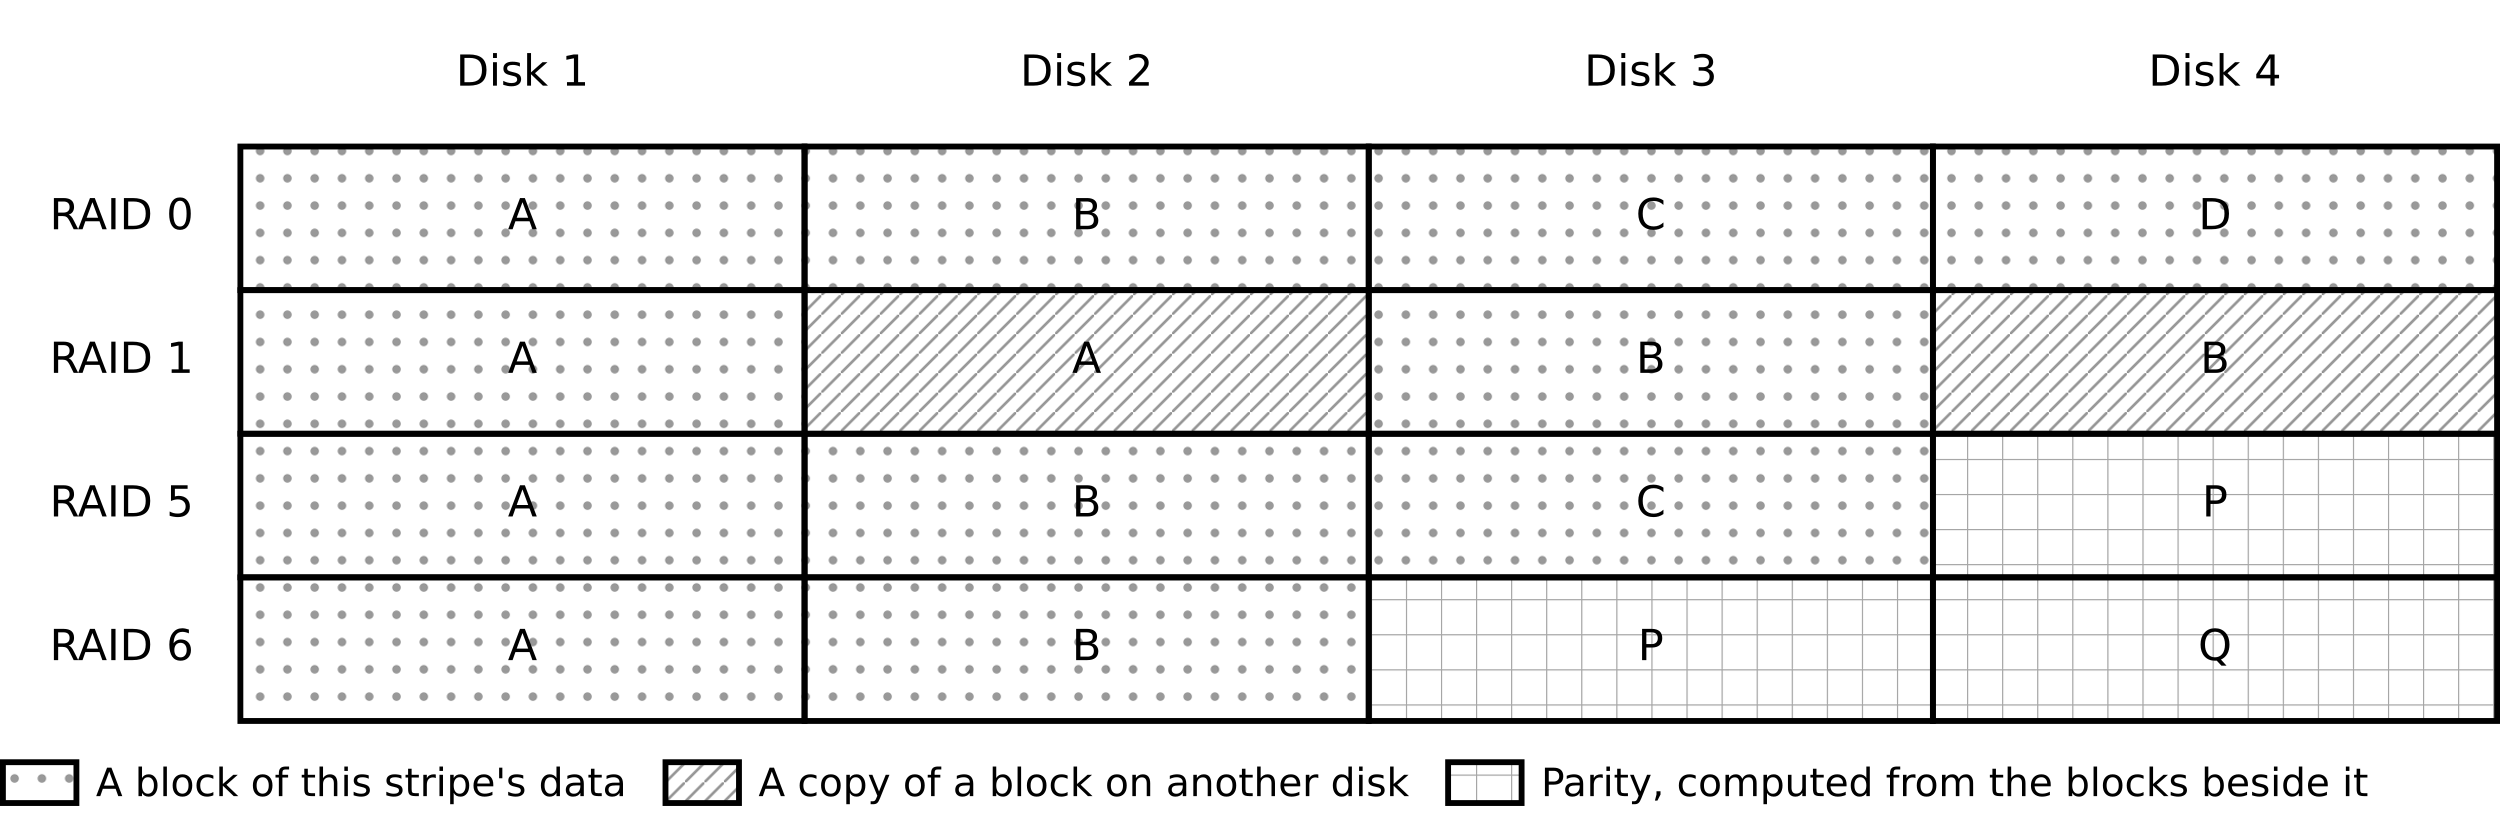
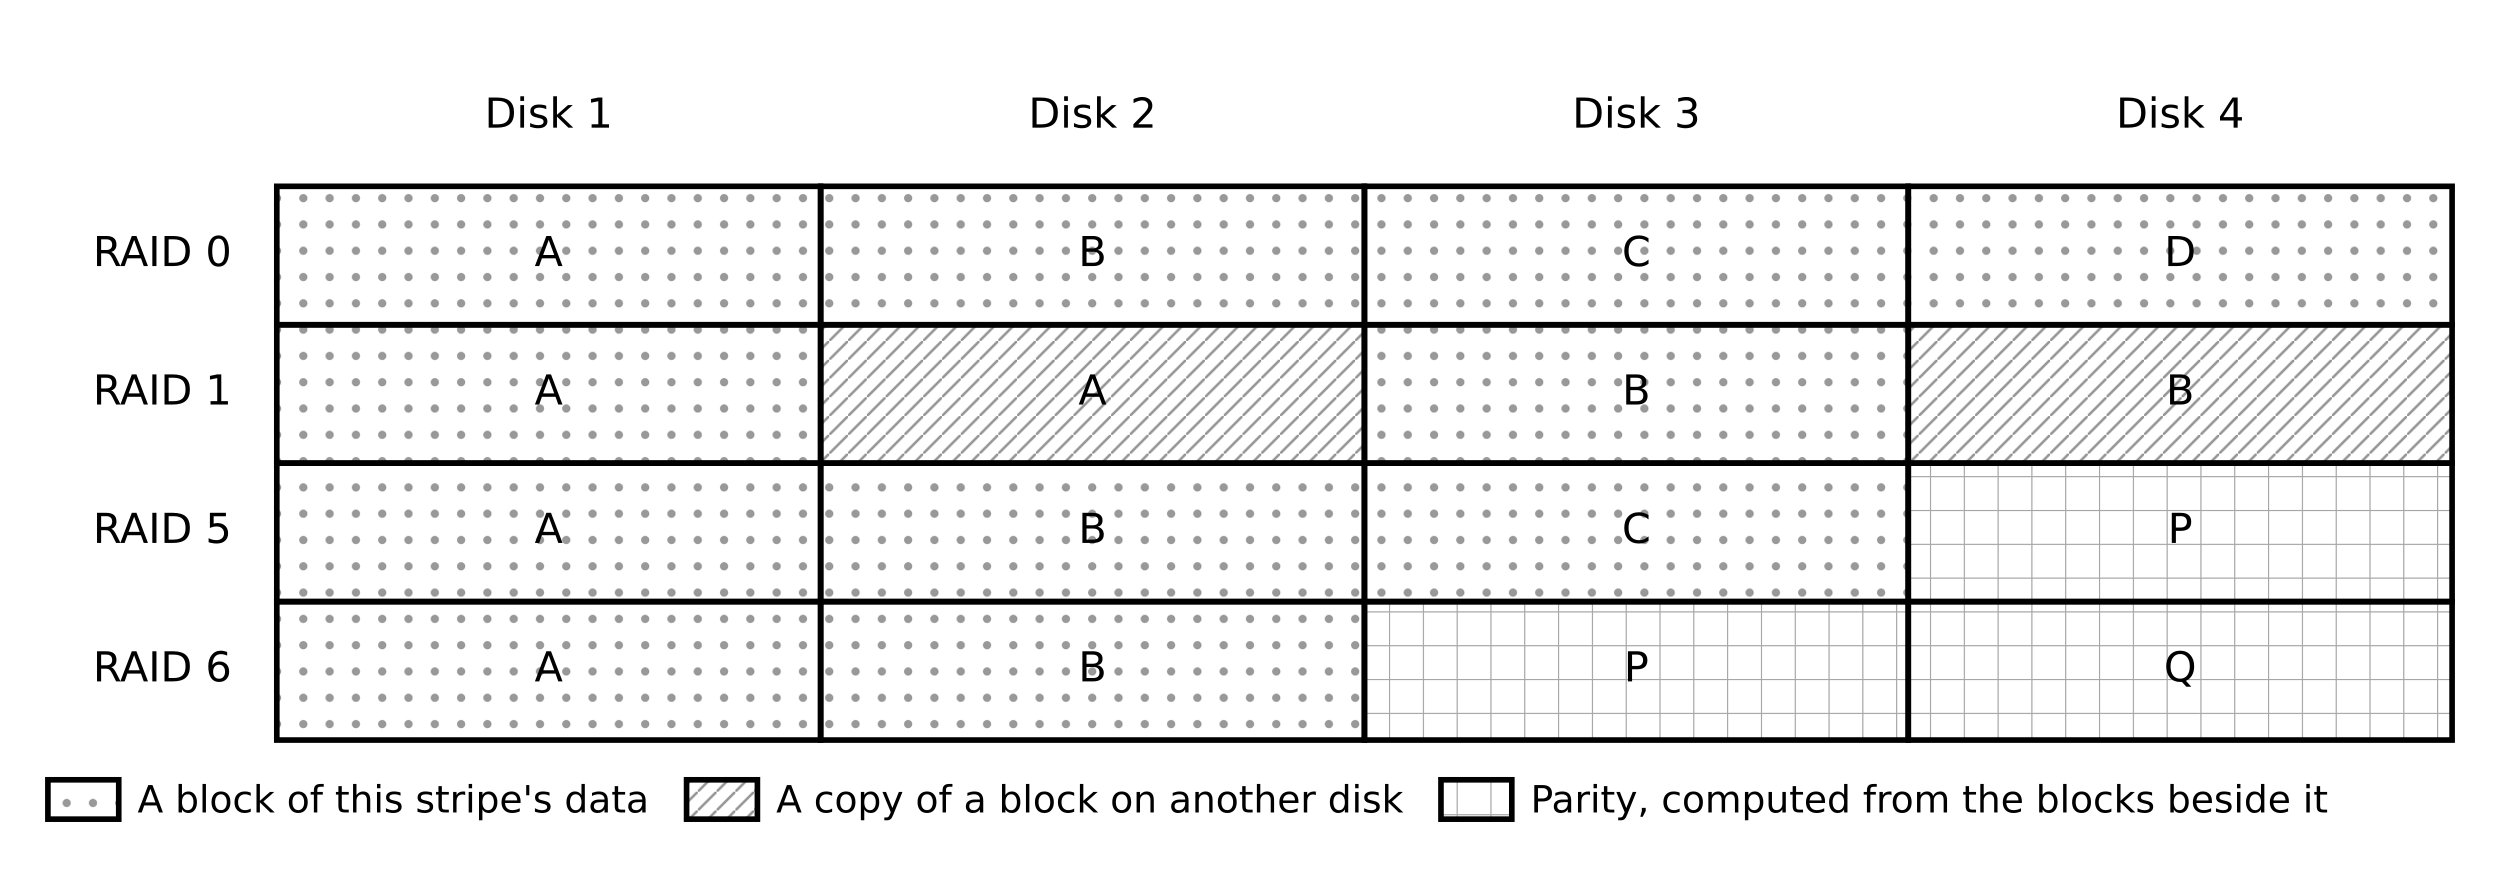
- <svg xmlns="http://www.w3.org/2000/svg" viewBox="-0.75 -0.75 641.5 212.391" role="img" aria-labelledby="ds28cc728547-title ds28cc728547-desc">
+ <svg xmlns="http://www.w3.org/2000/svg" viewBox="-0.75 -0.75 665.5 236.391" role="img" aria-labelledby="ds5a9e70d33a-title ds5a9e70d33a-desc">
  <defs>
-     <pattern id="ds28cc728547-dots" width="7" height="7" patternUnits="userSpaceOnUse">
+     <pattern id="ds5a9e70d33a-dots" width="7" height="7" patternUnits="userSpaceOnUse">
      <circle cx="3" cy="3" r="1.1" fill="currentColor" fill-opacity="0.4" />
    </pattern>
-     <pattern id="ds28cc728547-grid" width="9" height="9" patternUnits="userSpaceOnUse">
+     <pattern id="ds5a9e70d33a-grid" width="9" height="9" patternUnits="userSpaceOnUse">
      <path d="M 0 0 L 0 9 M 0 0 L 9 0" stroke="currentColor" stroke-width="0.6" stroke-opacity="0.35" />
    </pattern>
-     <pattern id="ds28cc728547-hatch" width="5" height="5" patternUnits="userSpaceOnUse">
+     <pattern id="ds5a9e70d33a-hatch" width="5" height="5" patternUnits="userSpaceOnUse">
      <path d="M 0 5 L 5 0" stroke="currentColor" stroke-width="0.7" stroke-opacity="0.4" />
    </pattern>
  </defs>
-   <text x="133.315" y="21.233" font-family="'DejaVu Sans', sans-serif" font-size="11" fill="currentColor" text-anchor="middle">
+   <text x="145.315" y="33.233" font-family="'DejaVu Sans', sans-serif" font-size="11" fill="currentColor" text-anchor="middle">
    <tspan>Disk 1</tspan>
  </text>
-   <text x="278.082" y="21.233" font-family="'DejaVu Sans', sans-serif" font-size="11" fill="currentColor" text-anchor="middle">
+   <text x="290.082" y="33.233" font-family="'DejaVu Sans', sans-serif" font-size="11" fill="currentColor" text-anchor="middle">
    <tspan>Disk 2</tspan>
  </text>
-   <text x="422.849" y="21.233" font-family="'DejaVu Sans', sans-serif" font-size="11" fill="currentColor" text-anchor="middle">
+   <text x="434.849" y="33.233" font-family="'DejaVu Sans', sans-serif" font-size="11" fill="currentColor" text-anchor="middle">
    <tspan>Disk 3</tspan>
  </text>
-   <text x="567.616" y="21.233" font-family="'DejaVu Sans', sans-serif" font-size="11" fill="currentColor" text-anchor="middle">
+   <text x="579.616" y="33.233" font-family="'DejaVu Sans', sans-serif" font-size="11" fill="currentColor" text-anchor="middle">
    <tspan>Disk 4</tspan>
  </text>
-   <text x="30.466" y="58.083" font-family="'DejaVu Sans', sans-serif" font-size="11" fill="currentColor" text-anchor="middle">
+   <text x="42.466" y="70.083" font-family="'DejaVu Sans', sans-serif" font-size="11" fill="currentColor" text-anchor="middle">
    <tspan>RAID 0</tspan>
  </text>
-   <text x="30.466" y="94.933" font-family="'DejaVu Sans', sans-serif" font-size="11" fill="currentColor" text-anchor="middle">
+   <text x="42.466" y="106.933" font-family="'DejaVu Sans', sans-serif" font-size="11" fill="currentColor" text-anchor="middle">
    <tspan>RAID 1</tspan>
  </text>
-   <text x="30.466" y="131.783" font-family="'DejaVu Sans', sans-serif" font-size="11" fill="currentColor" text-anchor="middle">
+   <text x="42.466" y="143.783" font-family="'DejaVu Sans', sans-serif" font-size="11" fill="currentColor" text-anchor="middle">
    <tspan>RAID 5</tspan>
  </text>
-   <text x="30.466" y="168.633" font-family="'DejaVu Sans', sans-serif" font-size="11" fill="currentColor" text-anchor="middle">
+   <text x="42.466" y="180.633" font-family="'DejaVu Sans', sans-serif" font-size="11" fill="currentColor" text-anchor="middle">
    <tspan>RAID 6</tspan>
  </text>
-   <polygon points="60.932,36.85 205.699,36.85 205.699,73.7 60.932,73.7" fill="url(#ds28cc728547-dots)" stroke="currentColor" stroke-width="1.5" />
-   <text x="133.315" y="58.083" font-family="'DejaVu Sans', sans-serif" font-size="11" fill="currentColor" text-anchor="middle">
+   <polygon points="72.932,48.85 217.699,48.85 217.699,85.7 72.932,85.7" fill="url(#ds5a9e70d33a-dots)" stroke="currentColor" stroke-width="1.5" />
+   <text x="145.315" y="70.083" font-family="'DejaVu Sans', sans-serif" font-size="11" fill="currentColor" text-anchor="middle">
    <tspan>A</tspan>
  </text>
-   <polygon points="205.699,36.85 350.466,36.85 350.466,73.7 205.699,73.7" fill="url(#ds28cc728547-dots)" stroke="currentColor" stroke-width="1.5" />
-   <text x="278.082" y="58.083" font-family="'DejaVu Sans', sans-serif" font-size="11" fill="currentColor" text-anchor="middle">
+   <polygon points="217.699,48.85 362.466,48.85 362.466,85.7 217.699,85.7" fill="url(#ds5a9e70d33a-dots)" stroke="currentColor" stroke-width="1.5" />
+   <text x="290.082" y="70.083" font-family="'DejaVu Sans', sans-serif" font-size="11" fill="currentColor" text-anchor="middle">
    <tspan>B</tspan>
  </text>
-   <polygon points="350.466,36.85 495.233,36.85 495.233,73.7 350.466,73.7" fill="url(#ds28cc728547-dots)" stroke="currentColor" stroke-width="1.5" />
-   <text x="422.849" y="58.083" font-family="'DejaVu Sans', sans-serif" font-size="11" fill="currentColor" text-anchor="middle">
+   <polygon points="362.466,48.85 507.233,48.85 507.233,85.7 362.466,85.7" fill="url(#ds5a9e70d33a-dots)" stroke="currentColor" stroke-width="1.5" />
+   <text x="434.849" y="70.083" font-family="'DejaVu Sans', sans-serif" font-size="11" fill="currentColor" text-anchor="middle">
    <tspan>C</tspan>
  </text>
-   <polygon points="495.233,36.85 640,36.85 640,73.7 495.233,73.7" fill="url(#ds28cc728547-dots)" stroke="currentColor" stroke-width="1.5" />
-   <text x="567.616" y="58.083" font-family="'DejaVu Sans', sans-serif" font-size="11" fill="currentColor" text-anchor="middle">
+   <polygon points="507.233,48.85 652,48.85 652,85.7 507.233,85.7" fill="url(#ds5a9e70d33a-dots)" stroke="currentColor" stroke-width="1.5" />
+   <text x="579.616" y="70.083" font-family="'DejaVu Sans', sans-serif" font-size="11" fill="currentColor" text-anchor="middle">
    <tspan>D</tspan>
  </text>
-   <polygon points="60.932,73.7 205.699,73.7 205.699,110.55 60.932,110.55" fill="url(#ds28cc728547-dots)" stroke="currentColor" stroke-width="1.5" />
-   <text x="133.315" y="94.933" font-family="'DejaVu Sans', sans-serif" font-size="11" fill="currentColor" text-anchor="middle">
+   <polygon points="72.932,85.7 217.699,85.7 217.699,122.55 72.932,122.55" fill="url(#ds5a9e70d33a-dots)" stroke="currentColor" stroke-width="1.5" />
+   <text x="145.315" y="106.933" font-family="'DejaVu Sans', sans-serif" font-size="11" fill="currentColor" text-anchor="middle">
    <tspan>A</tspan>
  </text>
-   <polygon points="205.699,73.7 350.466,73.7 350.466,110.55 205.699,110.55" fill="url(#ds28cc728547-hatch)" stroke="currentColor" stroke-width="1.5" />
-   <text x="278.082" y="94.933" font-family="'DejaVu Sans', sans-serif" font-size="11" fill="currentColor" text-anchor="middle">
+   <polygon points="217.699,85.7 362.466,85.7 362.466,122.55 217.699,122.55" fill="url(#ds5a9e70d33a-hatch)" stroke="currentColor" stroke-width="1.5" />
+   <text x="290.082" y="106.933" font-family="'DejaVu Sans', sans-serif" font-size="11" fill="currentColor" text-anchor="middle">
    <tspan>A</tspan>
  </text>
-   <polygon points="350.466,73.7 495.233,73.7 495.233,110.55 350.466,110.55" fill="url(#ds28cc728547-dots)" stroke="currentColor" stroke-width="1.5" />
-   <text x="422.849" y="94.933" font-family="'DejaVu Sans', sans-serif" font-size="11" fill="currentColor" text-anchor="middle">
+   <polygon points="362.466,85.7 507.233,85.7 507.233,122.55 362.466,122.55" fill="url(#ds5a9e70d33a-dots)" stroke="currentColor" stroke-width="1.5" />
+   <text x="434.849" y="106.933" font-family="'DejaVu Sans', sans-serif" font-size="11" fill="currentColor" text-anchor="middle">
    <tspan>B</tspan>
  </text>
-   <polygon points="495.233,73.7 640,73.7 640,110.55 495.233,110.55" fill="url(#ds28cc728547-hatch)" stroke="currentColor" stroke-width="1.5" />
-   <text x="567.616" y="94.933" font-family="'DejaVu Sans', sans-serif" font-size="11" fill="currentColor" text-anchor="middle">
+   <polygon points="507.233,85.7 652,85.7 652,122.55 507.233,122.55" fill="url(#ds5a9e70d33a-hatch)" stroke="currentColor" stroke-width="1.5" />
+   <text x="579.616" y="106.933" font-family="'DejaVu Sans', sans-serif" font-size="11" fill="currentColor" text-anchor="middle">
    <tspan>B</tspan>
  </text>
-   <polygon points="60.932,110.55 205.699,110.55 205.699,147.4 60.932,147.4" fill="url(#ds28cc728547-dots)" stroke="currentColor" stroke-width="1.5" />
-   <text x="133.315" y="131.783" font-family="'DejaVu Sans', sans-serif" font-size="11" fill="currentColor" text-anchor="middle">
+   <polygon points="72.932,122.55 217.699,122.55 217.699,159.4 72.932,159.4" fill="url(#ds5a9e70d33a-dots)" stroke="currentColor" stroke-width="1.5" />
+   <text x="145.315" y="143.783" font-family="'DejaVu Sans', sans-serif" font-size="11" fill="currentColor" text-anchor="middle">
    <tspan>A</tspan>
  </text>
-   <polygon points="205.699,110.55 350.466,110.55 350.466,147.4 205.699,147.4" fill="url(#ds28cc728547-dots)" stroke="currentColor" stroke-width="1.5" />
-   <text x="278.082" y="131.783" font-family="'DejaVu Sans', sans-serif" font-size="11" fill="currentColor" text-anchor="middle">
+   <polygon points="217.699,122.55 362.466,122.55 362.466,159.4 217.699,159.4" fill="url(#ds5a9e70d33a-dots)" stroke="currentColor" stroke-width="1.5" />
+   <text x="290.082" y="143.783" font-family="'DejaVu Sans', sans-serif" font-size="11" fill="currentColor" text-anchor="middle">
    <tspan>B</tspan>
  </text>
-   <polygon points="350.466,110.55 495.233,110.55 495.233,147.4 350.466,147.4" fill="url(#ds28cc728547-dots)" stroke="currentColor" stroke-width="1.5" />
-   <text x="422.849" y="131.783" font-family="'DejaVu Sans', sans-serif" font-size="11" fill="currentColor" text-anchor="middle">
+   <polygon points="362.466,122.55 507.233,122.55 507.233,159.4 362.466,159.4" fill="url(#ds5a9e70d33a-dots)" stroke="currentColor" stroke-width="1.5" />
+   <text x="434.849" y="143.783" font-family="'DejaVu Sans', sans-serif" font-size="11" fill="currentColor" text-anchor="middle">
    <tspan>C</tspan>
  </text>
-   <polygon points="495.233,110.55 640,110.55 640,147.4 495.233,147.4" fill="url(#ds28cc728547-grid)" stroke="currentColor" stroke-width="1.5" />
-   <text x="567.616" y="131.783" font-family="'DejaVu Sans', sans-serif" font-size="11" fill="currentColor" text-anchor="middle">
+   <polygon points="507.233,122.55 652,122.55 652,159.4 507.233,159.4" fill="url(#ds5a9e70d33a-grid)" stroke="currentColor" stroke-width="1.5" />
+   <text x="579.616" y="143.783" font-family="'DejaVu Sans', sans-serif" font-size="11" fill="currentColor" text-anchor="middle">
    <tspan>P</tspan>
  </text>
-   <polygon points="60.932,147.4 205.699,147.4 205.699,184.25 60.932,184.25" fill="url(#ds28cc728547-dots)" stroke="currentColor" stroke-width="1.5" />
-   <text x="133.315" y="168.633" font-family="'DejaVu Sans', sans-serif" font-size="11" fill="currentColor" text-anchor="middle">
+   <polygon points="72.932,159.4 217.699,159.4 217.699,196.25 72.932,196.25" fill="url(#ds5a9e70d33a-dots)" stroke="currentColor" stroke-width="1.5" />
+   <text x="145.315" y="180.633" font-family="'DejaVu Sans', sans-serif" font-size="11" fill="currentColor" text-anchor="middle">
    <tspan>A</tspan>
  </text>
-   <polygon points="205.699,147.4 350.466,147.4 350.466,184.25 205.699,184.25" fill="url(#ds28cc728547-dots)" stroke="currentColor" stroke-width="1.5" />
-   <text x="278.082" y="168.633" font-family="'DejaVu Sans', sans-serif" font-size="11" fill="currentColor" text-anchor="middle">
+   <polygon points="217.699,159.4 362.466,159.4 362.466,196.25 217.699,196.25" fill="url(#ds5a9e70d33a-dots)" stroke="currentColor" stroke-width="1.5" />
+   <text x="290.082" y="180.633" font-family="'DejaVu Sans', sans-serif" font-size="11" fill="currentColor" text-anchor="middle">
    <tspan>B</tspan>
  </text>
-   <polygon points="350.466,147.4 495.233,147.4 495.233,184.25 350.466,184.25" fill="url(#ds28cc728547-grid)" stroke="currentColor" stroke-width="1.5" />
-   <text x="422.849" y="168.633" font-family="'DejaVu Sans', sans-serif" font-size="11" fill="currentColor" text-anchor="middle">
+   <polygon points="362.466,159.4 507.233,159.4 507.233,196.25 362.466,196.25" fill="url(#ds5a9e70d33a-grid)" stroke="currentColor" stroke-width="1.5" />
+   <text x="434.849" y="180.633" font-family="'DejaVu Sans', sans-serif" font-size="11" fill="currentColor" text-anchor="middle">
    <tspan>P</tspan>
  </text>
-   <polygon points="495.233,147.4 640,147.4 640,184.25 495.233,184.25" fill="url(#ds28cc728547-grid)" stroke="currentColor" stroke-width="1.5" />
-   <text x="567.616" y="168.633" font-family="'DejaVu Sans', sans-serif" font-size="11" fill="currentColor" text-anchor="middle">
+   <polygon points="507.233,159.4 652,159.4 652,196.25 507.233,196.25" fill="url(#ds5a9e70d33a-grid)" stroke="currentColor" stroke-width="1.5" />
+   <text x="579.616" y="180.633" font-family="'DejaVu Sans', sans-serif" font-size="11" fill="currentColor" text-anchor="middle">
    <tspan>Q</tspan>
  </text>
-   <polygon points="0,194.832 18.858,194.832 18.858,205.309 0,205.309" fill="url(#ds28cc728547-dots)" stroke="currentColor" stroke-width="1.5" />
-   <text x="23.858" y="203.532" font-family="'DejaVu Sans', sans-serif" font-size="10" fill="currentColor">A block of this stripe's data</text>
-   <polygon points="170.015,194.832 188.873,194.832 188.873,205.309 170.015,205.309" fill="url(#ds28cc728547-hatch)" stroke="currentColor" stroke-width="1.5" />
-   <text x="193.873" y="203.532" font-family="'DejaVu Sans', sans-serif" font-size="10" fill="currentColor">A copy of a block on another disk</text>
-   <polygon points="370.836,194.832 389.694,194.832 389.694,205.309 370.836,205.309" fill="url(#ds28cc728547-grid)" stroke="currentColor" stroke-width="1.5" />
-   <text x="394.694" y="203.532" font-family="'DejaVu Sans', sans-serif" font-size="10" fill="currentColor">Parity, computed from the blocks beside it</text>
+   <polygon points="12,206.832 30.858,206.832 30.858,217.309 12,217.309" fill="url(#ds5a9e70d33a-dots)" stroke="currentColor" stroke-width="1.5" />
+   <text x="35.858" y="215.532" font-family="'DejaVu Sans', sans-serif" font-size="10" fill="currentColor">A block of this stripe's data</text>
+   <polygon points="182.015,206.832 200.873,206.832 200.873,217.309 182.015,217.309" fill="url(#ds5a9e70d33a-hatch)" stroke="currentColor" stroke-width="1.5" />
+   <text x="205.873" y="215.532" font-family="'DejaVu Sans', sans-serif" font-size="10" fill="currentColor">A copy of a block on another disk</text>
+   <polygon points="382.836,206.832 401.694,206.832 401.694,217.309 382.836,217.309" fill="url(#ds5a9e70d33a-grid)" stroke="currentColor" stroke-width="1.5" />
+   <text x="406.694" y="215.532" font-family="'DejaVu Sans', sans-serif" font-size="10" fill="currentColor">Parity, computed from the blocks beside it</text>
</svg>
